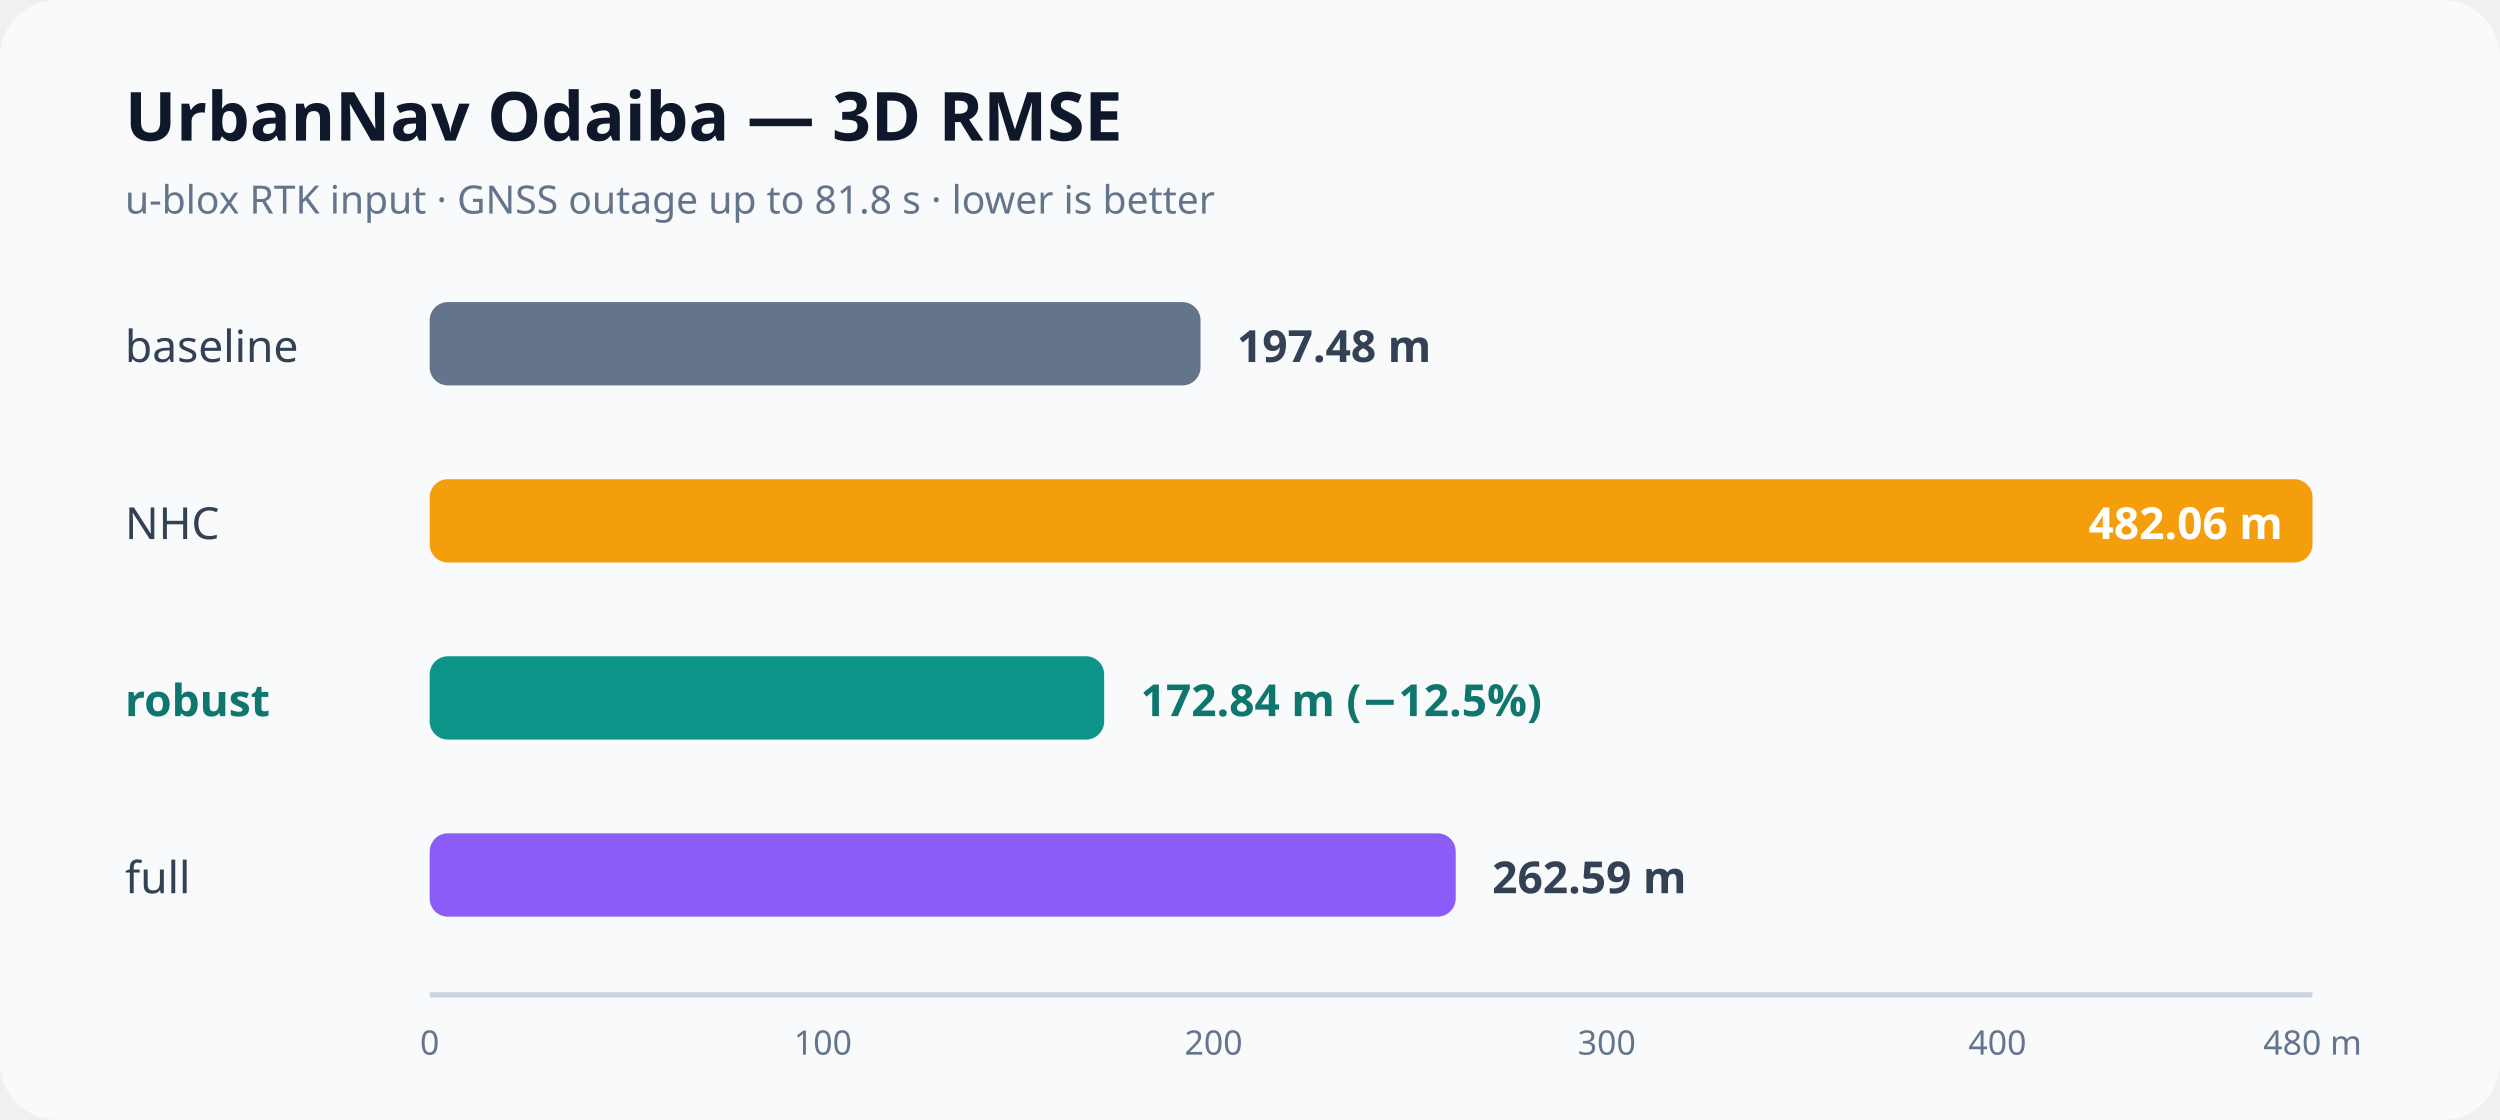
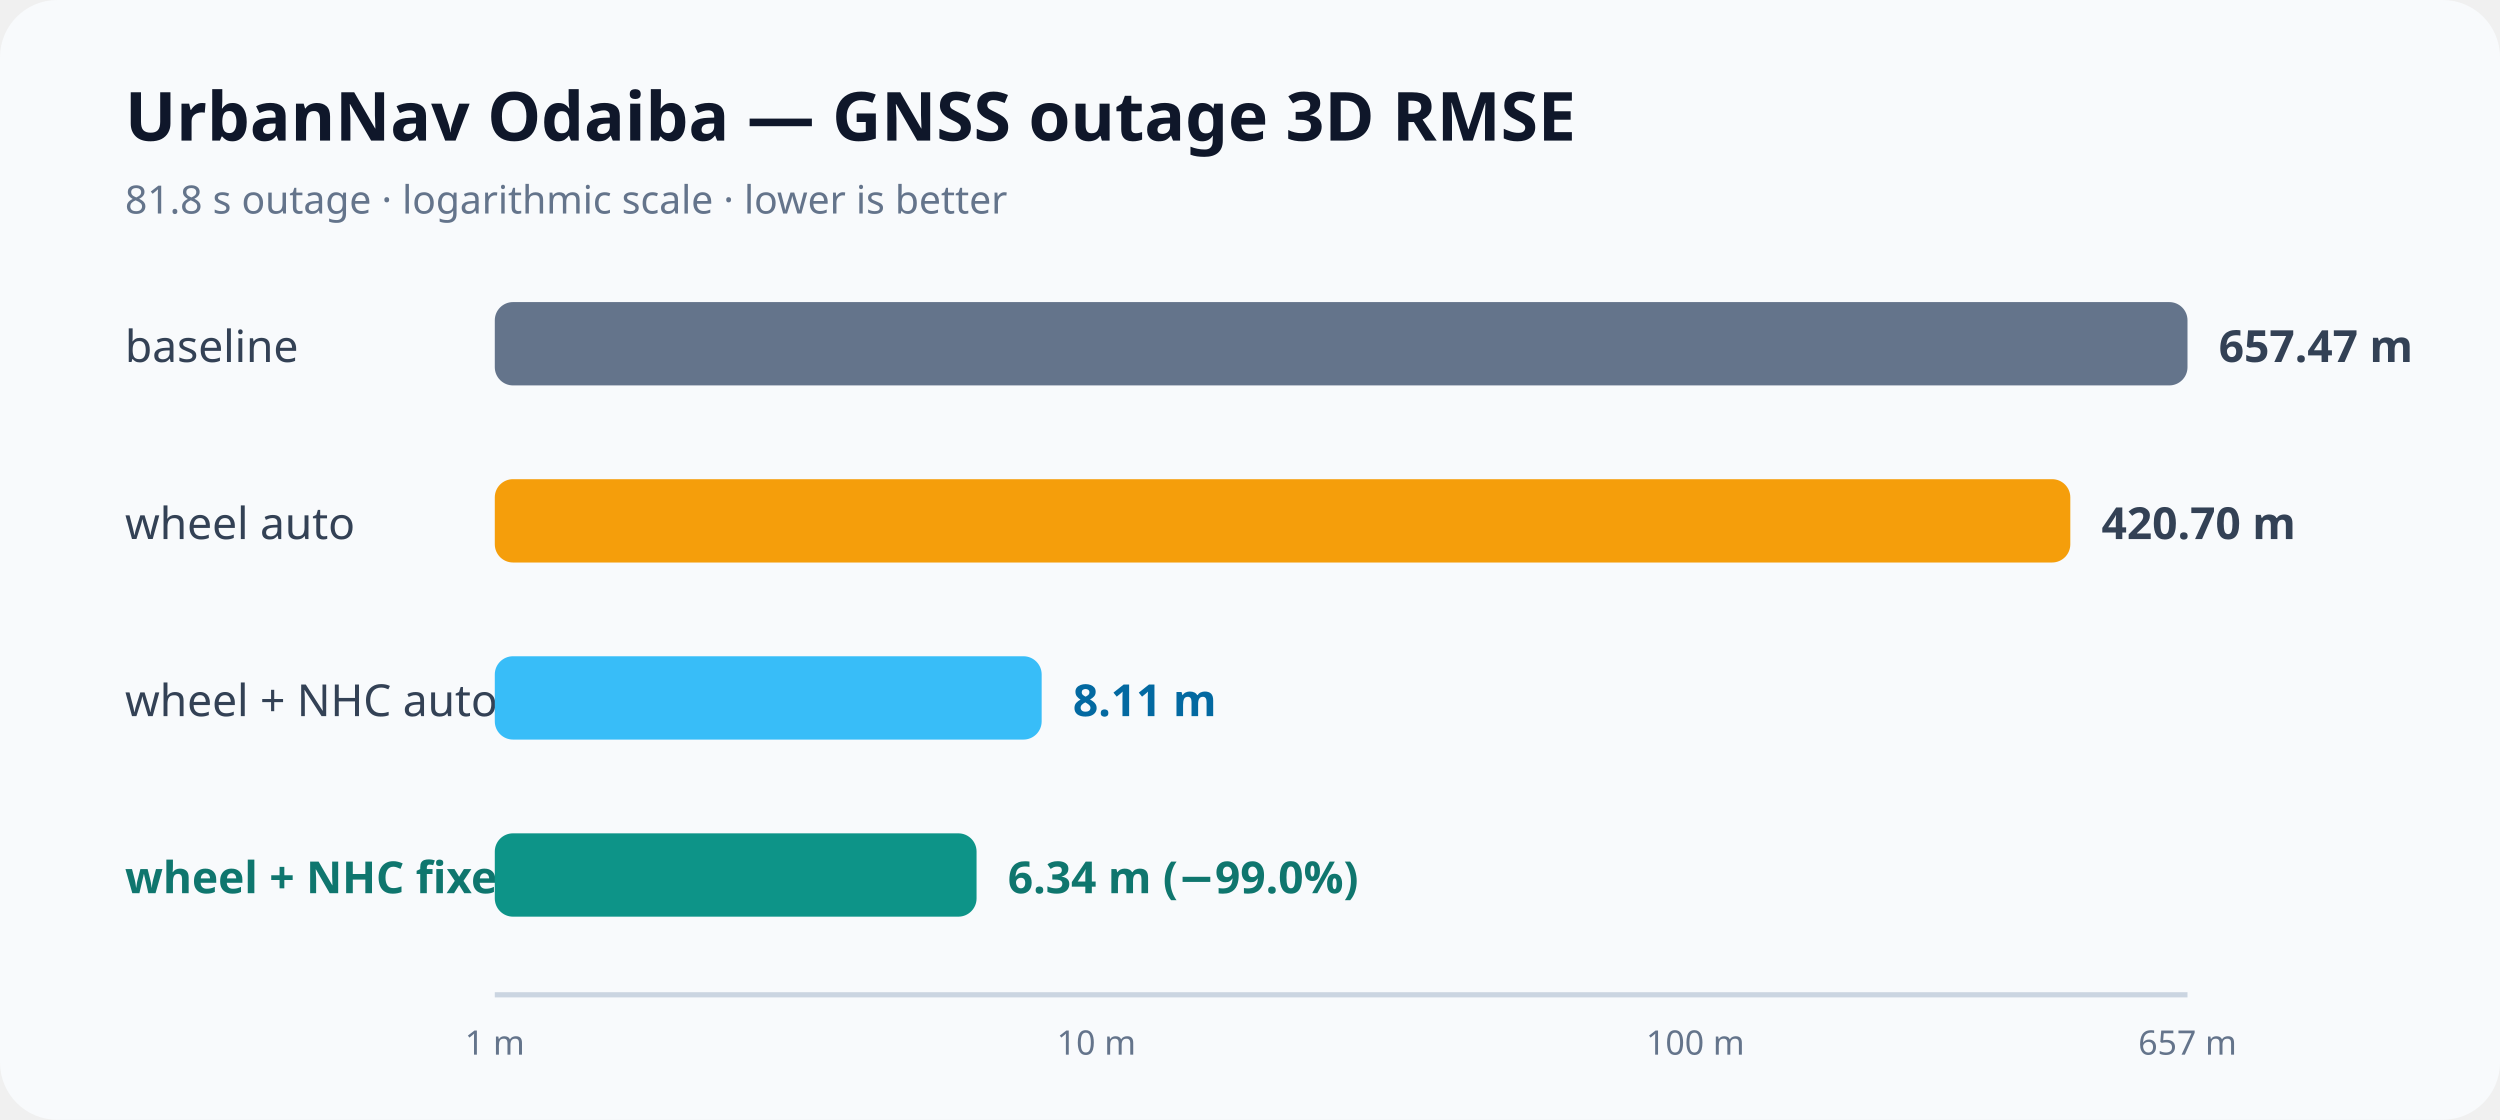
<svg xmlns="http://www.w3.org/2000/svg" width="960" height="430" viewBox="0 0 960 430" role="img" aria-labelledby="title desc">
  <rect width="960" height="430" rx="22" fill="#f8fafc" />
-   <text x="48" y="54" font-family="sans-serif" font-size="26" font-weight="700" fill="#0f172a">UrbanNav Odaiba — 3D RMSE</text>
-   <text x="48" y="82" font-family="sans-serif" font-size="15" fill="#64748b">u-blox RTK input · GNSS outage up to 81.8 s · lower is better</text>
+   <text x="48" y="54" font-family="sans-serif" font-size="26" font-weight="700" fill="#0f172a">UrbanNav Odaiba — GNSS outage 3D RMSE</text>
+   <text x="48" y="82" font-family="sans-serif" font-size="15" fill="#64748b">81.8 s outage · logarithmic scale · lower is better</text>
  <g font-family="sans-serif" font-size="17">
    <text x="48" y="139" fill="#334155">baseline</text>
-     <rect x="165" y="116" width="296" height="32" rx="7" fill="#64748b" />
-     <text x="475" y="139" fill="#334155" font-weight="700">197.48 m</text>
-     <text x="48" y="207" fill="#334155">NHC</text>
-     <rect x="165" y="184" width="723" height="32" rx="7" fill="#f59e0b" />
-     <text x="802" y="207" fill="#fff" font-weight="700">482.06 m</text>
-     <text x="48" y="275" fill="#0f766e" font-weight="700">robust</text>
-     <rect x="165" y="252" width="259" height="32" rx="7" fill="#0d9488" />
-     <text x="438" y="275" fill="#0f766e" font-weight="700">172.84 m  (−12.5%)</text>
-     <text x="48" y="343" fill="#334155">full</text>
-     <rect x="165" y="320" width="394" height="32" rx="7" fill="#8b5cf6" />
-     <text x="573" y="343" fill="#334155" font-weight="700">262.59 m</text>
+     <rect x="190" y="116" width="650" height="32" rx="7" fill="#64748b" />
+     <text x="852" y="139" fill="#334155" font-weight="700">657.47 m</text>
+     <text x="48" y="207" fill="#334155">wheel auto</text>
+     <rect x="190" y="184" width="605" height="32" rx="7" fill="#f59e0b" />
+     <text x="807" y="207" fill="#334155" font-weight="700">420.70 m</text>
+     <text x="48" y="275" fill="#334155">wheel + NHC auto</text>
+     <rect x="190" y="252" width="210" height="32" rx="7" fill="#38bdf8" />
+     <text x="412" y="275" fill="#0369a1" font-weight="700">8.11 m</text>
+     <text x="48" y="343" fill="#0f766e" font-weight="700">wheel + NHC fixed</text>
+     <rect x="190" y="320" width="185" height="32" rx="7" fill="#0d9488" />
+     <text x="387" y="343" fill="#0f766e" font-weight="700">6.34 m  (−99.0%)</text>
  </g>
-   <line x1="165" y1="382" x2="888" y2="382" stroke="#cbd5e1" stroke-width="2" />
+   <line x1="190" y1="382" x2="840" y2="382" stroke="#cbd5e1" stroke-width="2" />
  <g font-family="sans-serif" font-size="13" fill="#64748b" text-anchor="middle">
-     <text x="165" y="405">0</text>
-     <text x="316" y="405">100</text>
-     <text x="466" y="405">200</text>
-     <text x="617" y="405">300</text>
-     <text x="767" y="405">400</text>
-     <text x="888" y="405">480 m</text>
+     <text x="190" y="405">1 m</text>
+     <text x="421" y="405">10 m</text>
+     <text x="651" y="405">100 m</text>
+     <text x="840" y="405">657 m</text>
  </g>
</svg>
